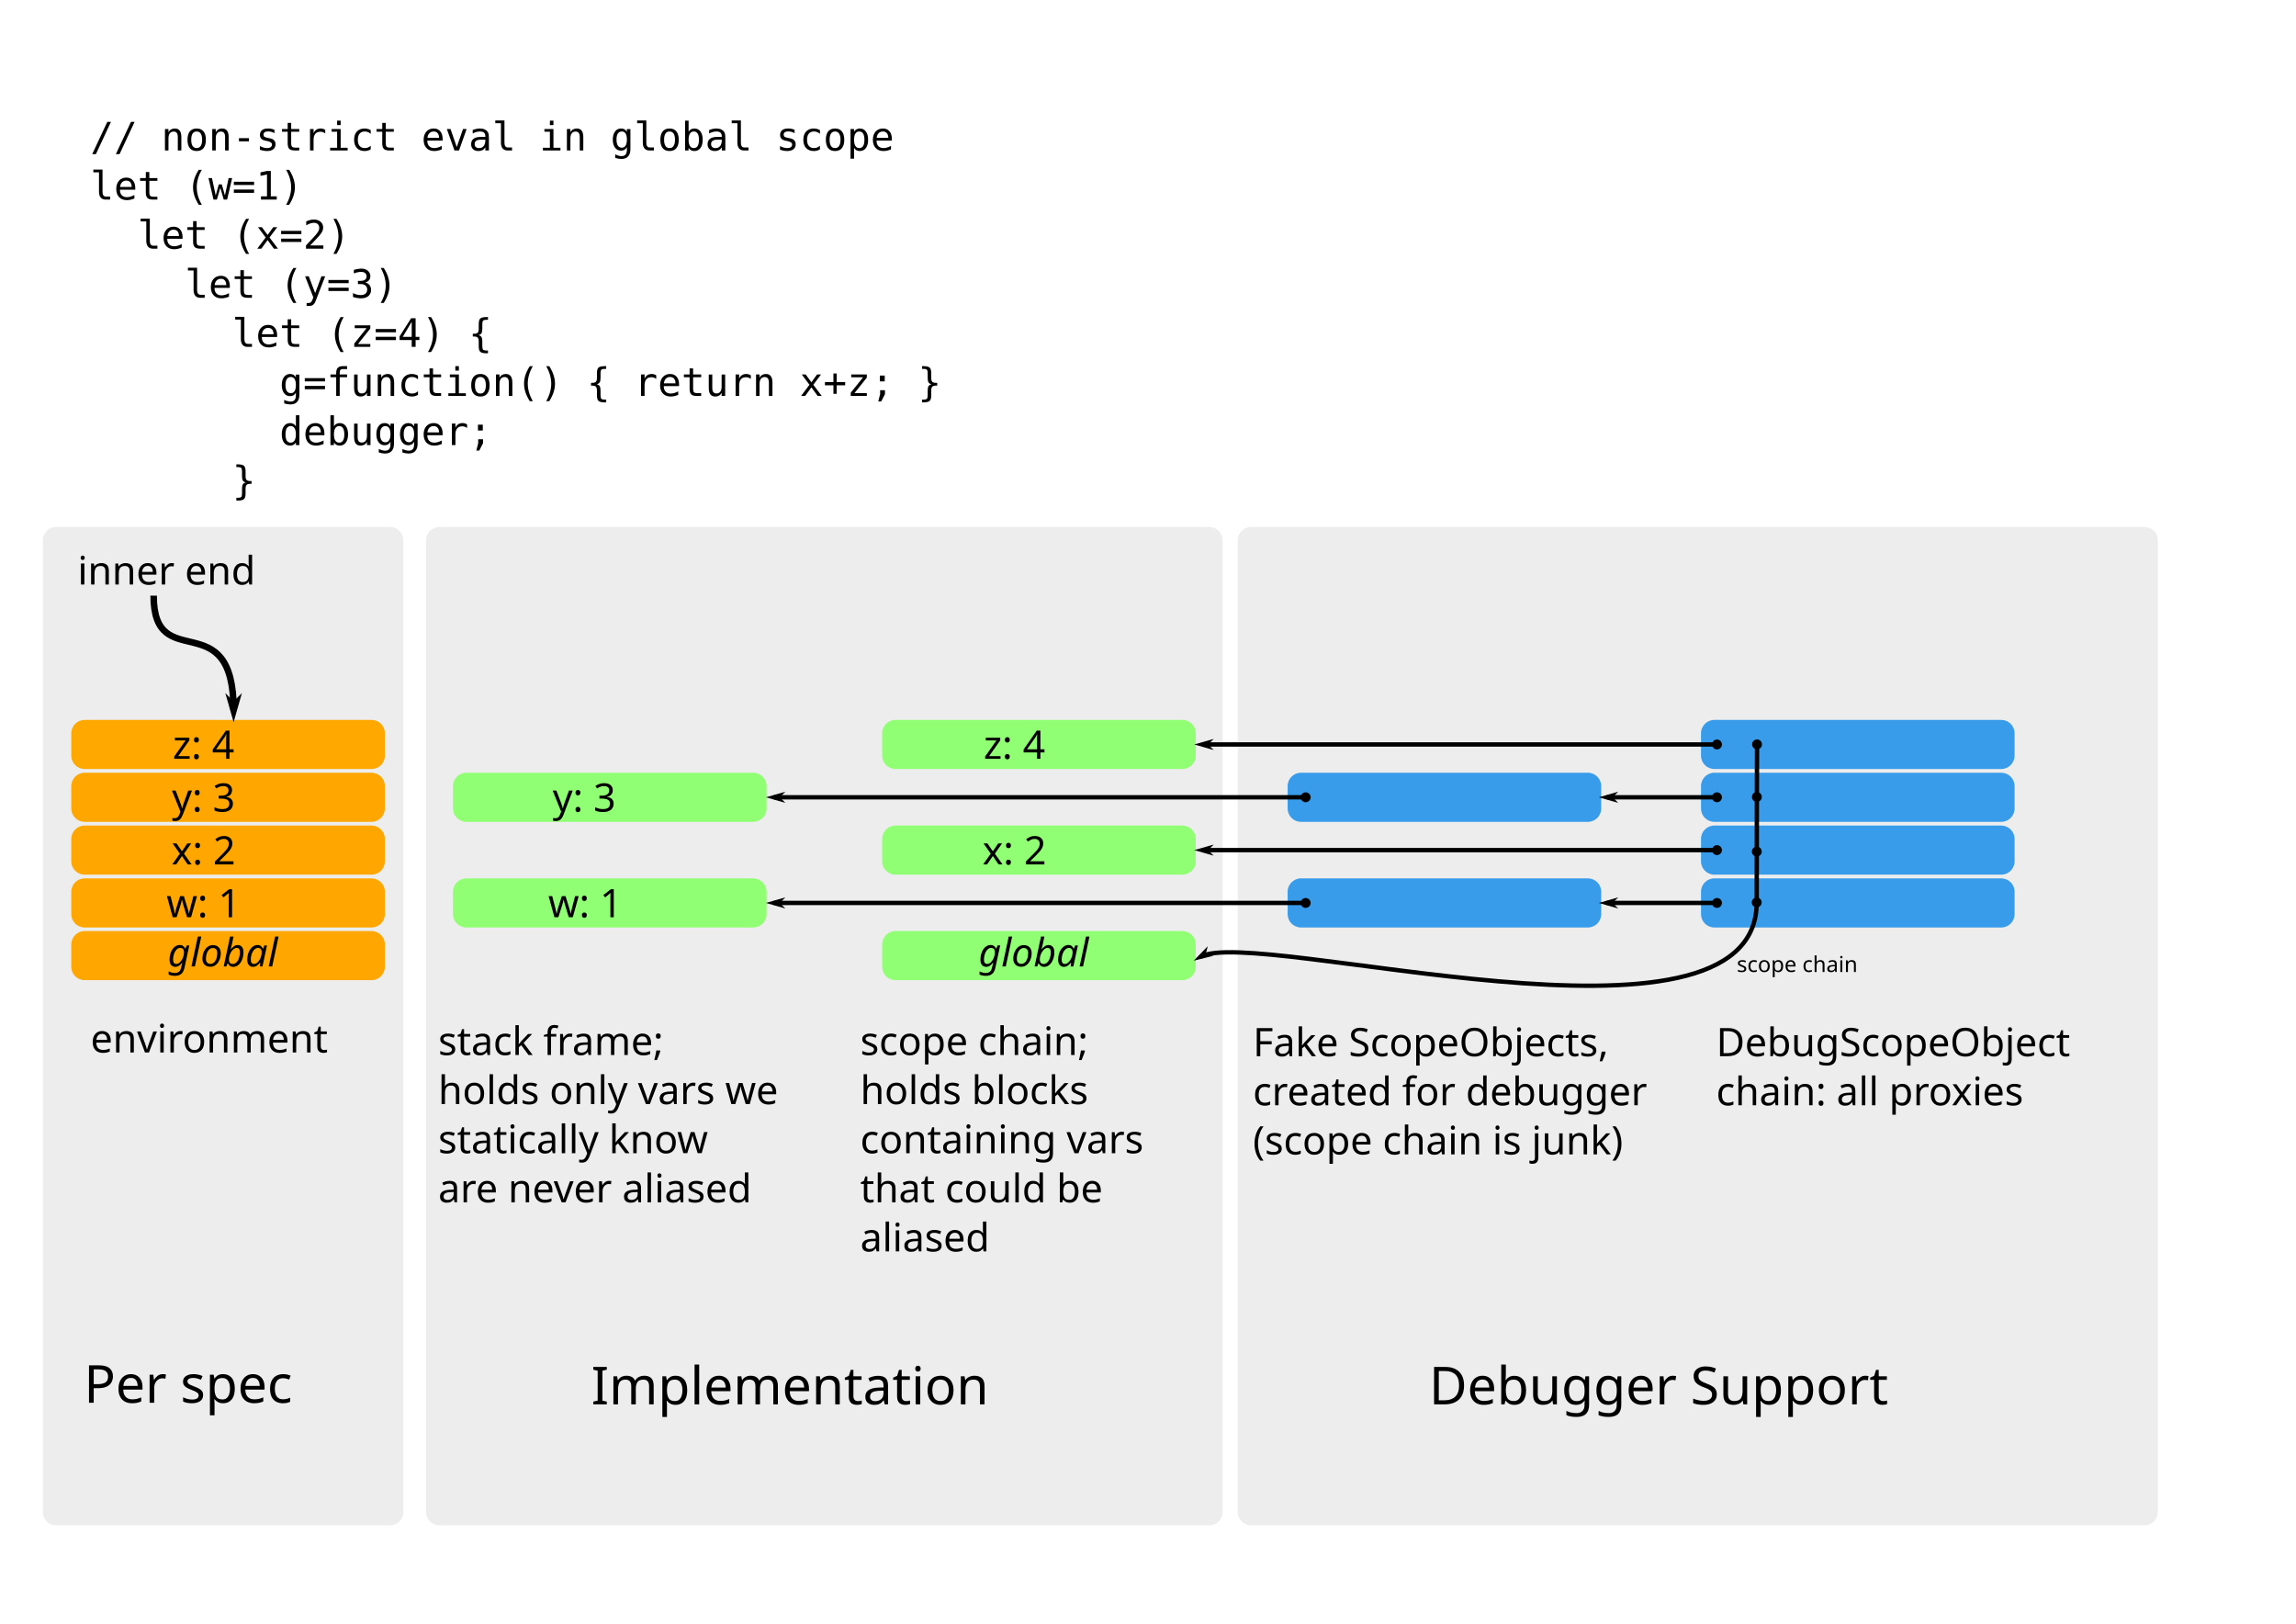
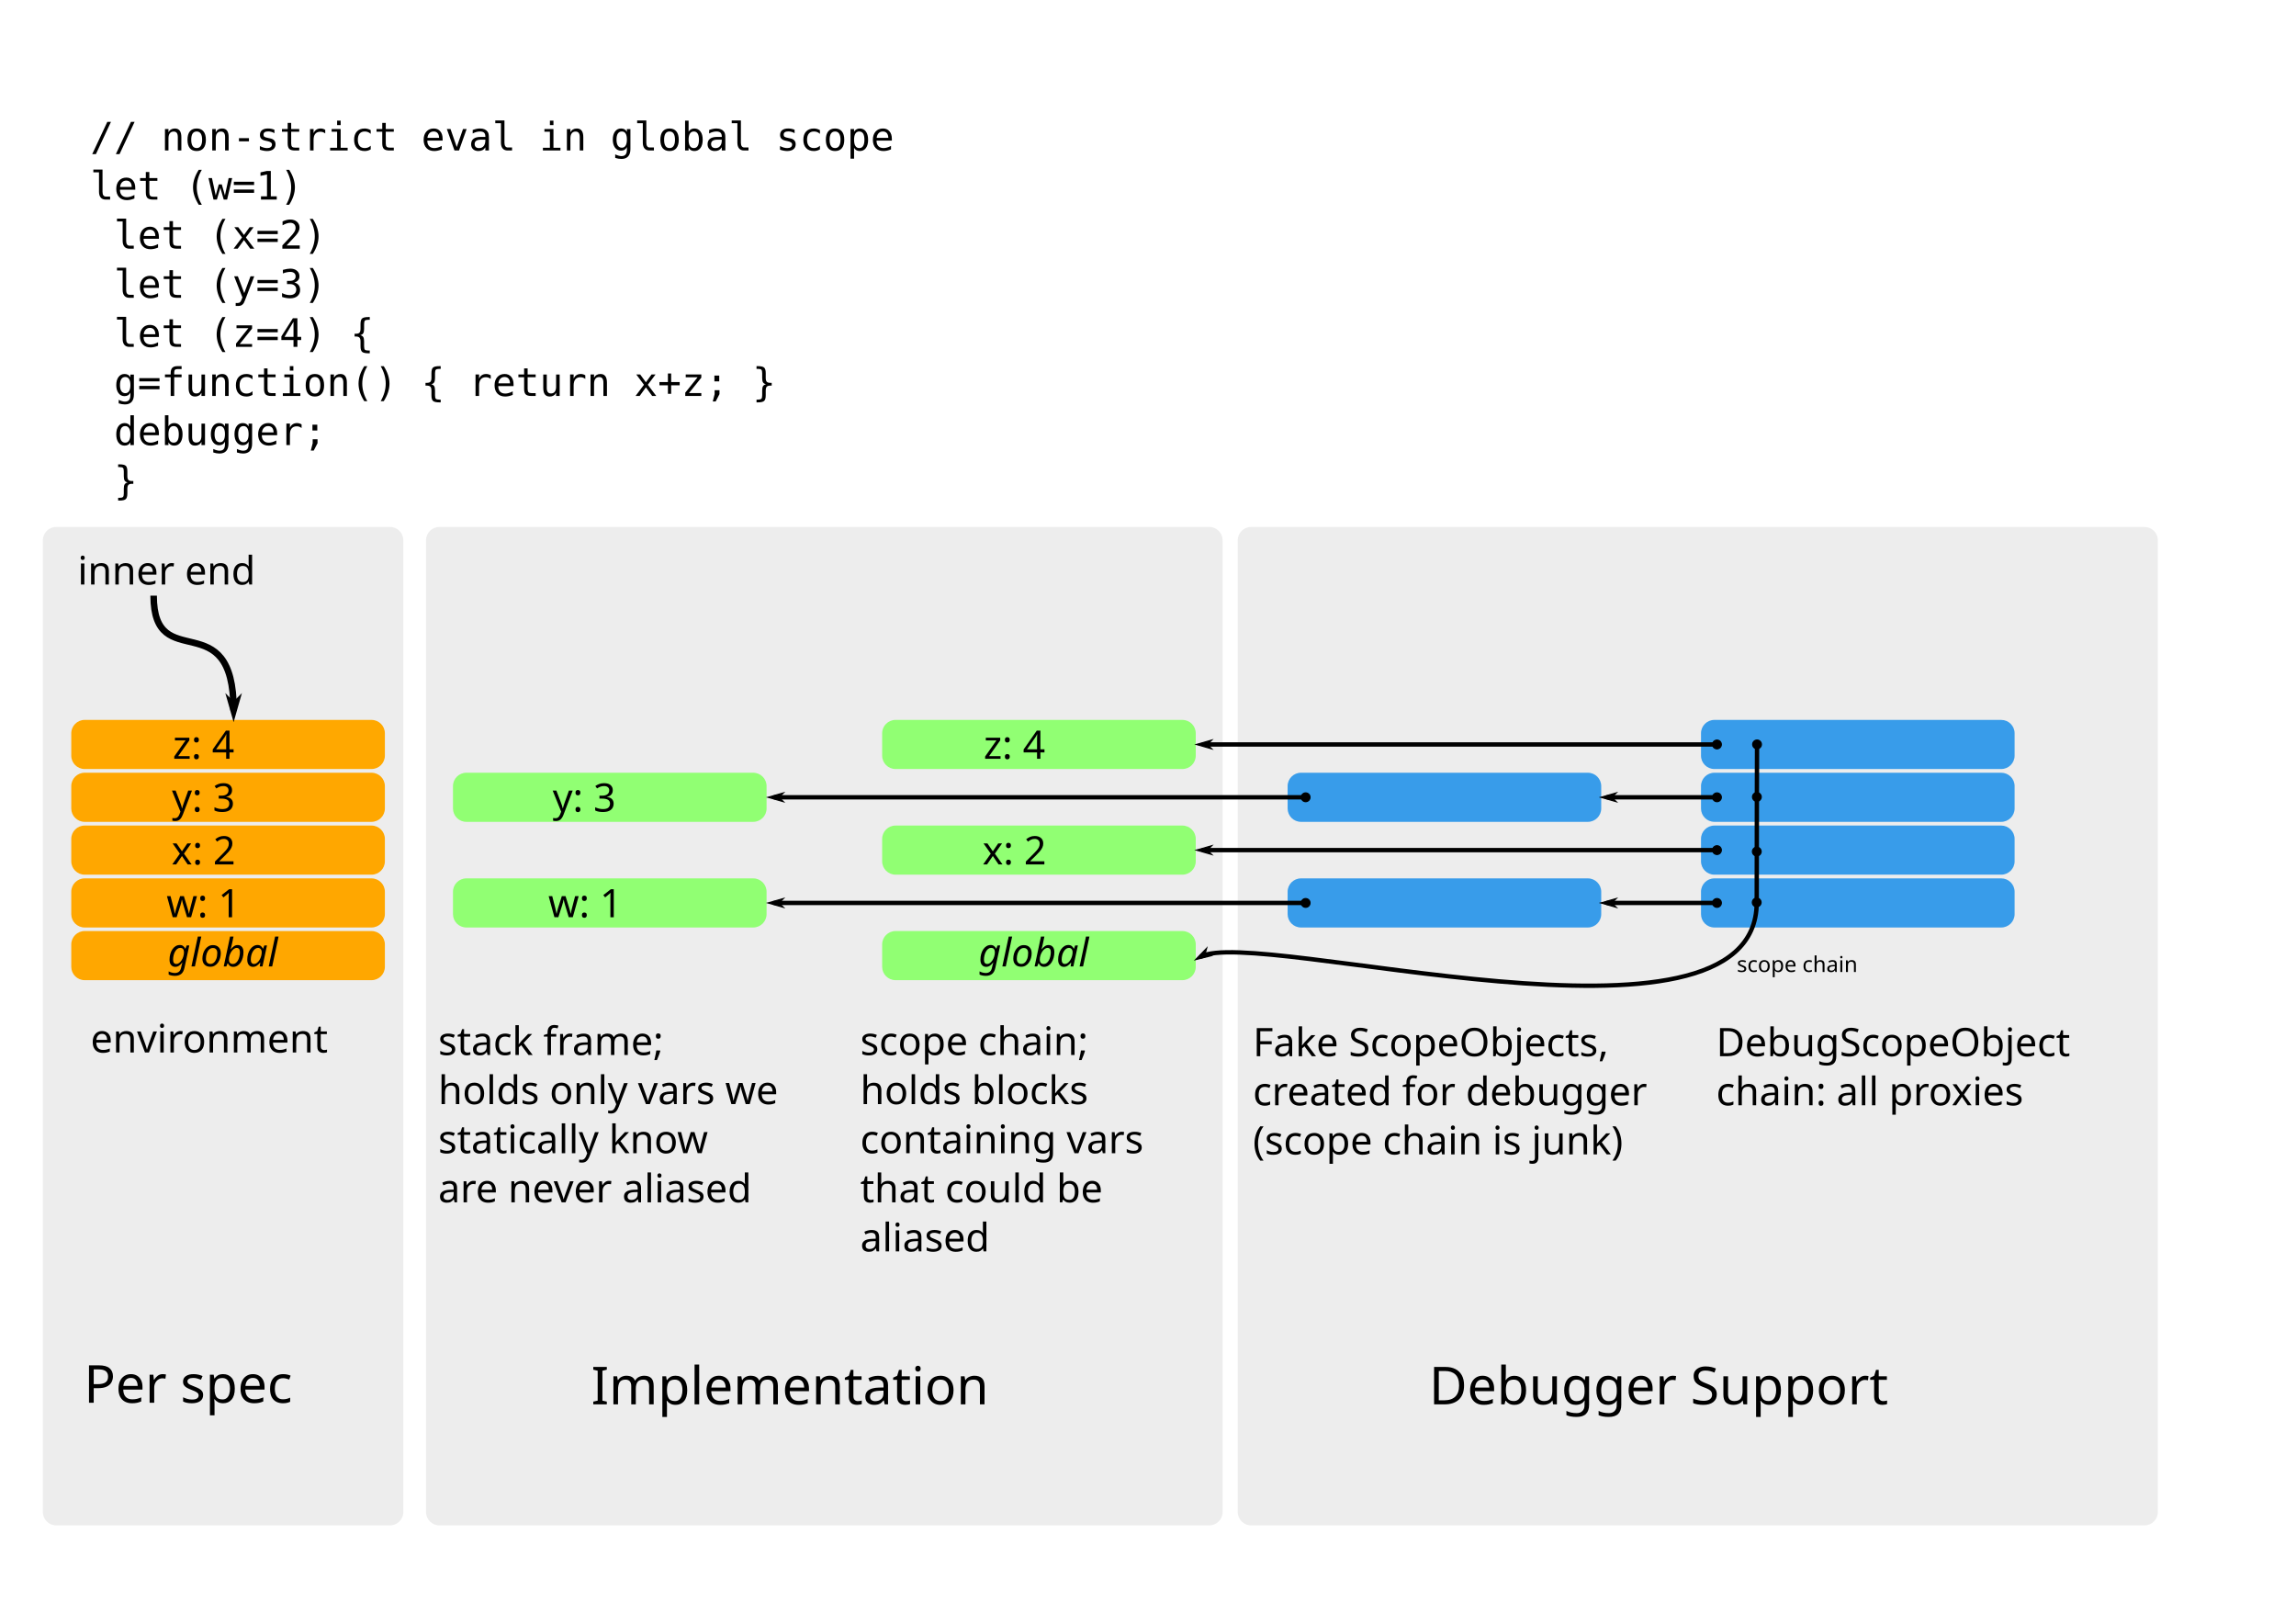
- <svg xmlns="http://www.w3.org/2000/svg" width="1052.362" height="744.094" id="svg2" version="1.1">
+ <svg xmlns="http://www.w3.org/2000/svg" id="svg2" width="1052.362" height="744.094" version="1.1">
  <defs id="defs4">
-     <marker orient="auto" refY="0.0" refX="0.0" id="DotS" style="overflow:visible">
-       <path id="path4365" d="M -2.5,-1.0 C -2.5,1.76 -4.74,4.0 -7.5,4.0 C -10.26,4.0 -12.5,1.76 -12.5,-1.0 C -12.5,-3.76 -10.26,-6.0 -7.5,-6.0 C -4.74,-6.0 -2.5,-3.76 -2.5,-1.0 z " style="fill-rule:evenodd;stroke:#000000;stroke-width:1.0pt;marker-start:none;marker-end:none" transform="scale(0.2) translate(7.4, 1)" />
+     <marker id="DotS" orient="auto" overflow="visible" refX="0" refY="0">
+       <path id="path4365" fill-rule="evenodd" stroke="#000" stroke-width="1pt" marker-end="none" marker-start="none" d="M -2.5,-1.0 C -2.5,1.76 -4.74,4.0 -7.5,4.0 C -10.26,4.0 -12.5,1.76 -12.5,-1.0 C -12.5,-3.76 -10.26,-6.0 -7.5,-6.0 C -4.74,-6.0 -2.5,-3.76 -2.5,-1.0 z" transform="scale(0.2) translate(7.4, 1)" />
    </marker>
-     <marker orient="auto" refY="0" refX="0" id="Arrow1Send" style="overflow:visible">
-       <path id="path4312" d="M 0,0 5,-5 -12.5,0 5,5 0,0 z" style="fill-rule:evenodd;stroke:#000000;stroke-width:1pt;marker-start:none" transform="matrix(-0.2,0,0,-0.2,-1.2,0)" />
+     <marker id="Arrow1Send" orient="auto" overflow="visible" refX="0" refY="0">
+       <path id="path4312" fill-rule="evenodd" stroke="#000" stroke-width="1pt" marker-start="none" d="M 0,0 5,-5 -12.5,0 5,5 0,0 z" transform="matrix(-0.2,0,0,-0.2,-1.2,0)" />
    </marker>
-     <marker orient="auto" refY="0" refX="0" id="DotS-7" style="overflow:visible">
-       <path id="path4365-9" d="m -2.5,-1 c 0,2.76 -2.24,5 -5,5 -2.76,0 -5,-2.24 -5,-5 0,-2.76 2.24,-5 5,-5 2.76,0 5,2.24 5,5 z" style="fill-rule:evenodd;stroke:#000000;stroke-width:1pt;marker-start:none;marker-end:none" transform="matrix(0.2,0,0,0.2,1.48,0.2)" />
+     <marker id="DotS-7" orient="auto" overflow="visible" refX="0" refY="0">
+       <path id="path4365-9" fill-rule="evenodd" stroke="#000" stroke-width="1pt" marker-end="none" marker-start="none" d="m -2.5,-1 c 0,2.76 -2.24,5 -5,5 -2.76,0 -5,-2.24 -5,-5 0,-2.76 2.24,-5 5,-5 2.76,0 5,2.24 5,5 z" transform="matrix(0.2,0,0,0.2,1.48,0.2)" />
    </marker>
-     <marker orient="auto" refY="0" refX="0" id="Arrow1Send-3" style="overflow:visible">
-       <path id="path4312-1" d="M 0,0 5,-5 -12.5,0 5,5 0,0 z" style="fill-rule:evenodd;stroke:#000000;stroke-width:1pt;marker-start:none" transform="matrix(-0.2,0,0,-0.2,-1.2,0)" />
+     <marker id="Arrow1Send-3" orient="auto" overflow="visible" refX="0" refY="0">
+       <path id="path4312-1" fill-rule="evenodd" stroke="#000" stroke-width="1pt" marker-start="none" d="M 0,0 5,-5 -12.5,0 5,5 0,0 z" transform="matrix(-0.2,0,0,-0.2,-1.2,0)" />
    </marker>
-     <marker orient="auto" refY="0" refX="0" id="DotS-4" style="overflow:visible">
-       <path id="path4365-7" d="m -2.5,-1 c 0,2.76 -2.24,5 -5,5 -2.76,0 -5,-2.24 -5,-5 0,-2.76 2.24,-5 5,-5 2.76,0 5,2.24 5,5 z" style="fill-rule:evenodd;stroke:#000000;stroke-width:1pt;marker-start:none;marker-end:none" transform="matrix(0.2,0,0,0.2,1.48,0.2)" />
+     <marker id="DotS-4" orient="auto" overflow="visible" refX="0" refY="0">
+       <path id="path4365-7" fill-rule="evenodd" stroke="#000" stroke-width="1pt" marker-end="none" marker-start="none" d="m -2.5,-1 c 0,2.76 -2.24,5 -5,5 -2.76,0 -5,-2.24 -5,-5 0,-2.76 2.24,-5 5,-5 2.76,0 5,2.24 5,5 z" transform="matrix(0.2,0,0,0.2,1.48,0.2)" />
    </marker>
-     <marker orient="auto" refY="0" refX="0" id="Arrow1Send-7" style="overflow:visible">
-       <path id="path4312-0" d="M 0,0 5,-5 -12.5,0 5,5 0,0 z" style="fill-rule:evenodd;stroke:#000000;stroke-width:1pt;marker-start:none" transform="matrix(-0.2,0,0,-0.2,-1.2,0)" />
+     <marker id="Arrow1Send-7" orient="auto" overflow="visible" refX="0" refY="0">
+       <path id="path4312-0" fill-rule="evenodd" stroke="#000" stroke-width="1pt" marker-start="none" d="M 0,0 5,-5 -12.5,0 5,5 0,0 z" transform="matrix(-0.2,0,0,-0.2,-1.2,0)" />
    </marker>
-     <marker orient="auto" refY="0" refX="0" id="DotS-1" style="overflow:visible">
-       <path id="path4365-92" d="m -2.5,-1 c 0,2.76 -2.24,5 -5,5 -2.76,0 -5,-2.24 -5,-5 0,-2.76 2.24,-5 5,-5 2.76,0 5,2.24 5,5 z" style="fill-rule:evenodd;stroke:#000000;stroke-width:1pt;marker-start:none;marker-end:none" transform="matrix(0.2,0,0,0.2,1.48,0.2)" />
+     <marker id="DotS-1" orient="auto" overflow="visible" refX="0" refY="0">
+       <path id="path4365-92" fill-rule="evenodd" stroke="#000" stroke-width="1pt" marker-end="none" marker-start="none" d="m -2.5,-1 c 0,2.76 -2.24,5 -5,5 -2.76,0 -5,-2.24 -5,-5 0,-2.76 2.24,-5 5,-5 2.76,0 5,2.24 5,5 z" transform="matrix(0.2,0,0,0.2,1.48,0.2)" />
    </marker>
-     <marker orient="auto" refY="0" refX="0" id="Arrow1Send-76" style="overflow:visible">
-       <path id="path4312-3" d="M 0,0 5,-5 -12.5,0 5,5 0,0 z" style="fill-rule:evenodd;stroke:#000000;stroke-width:1pt;marker-start:none" transform="matrix(-0.2,0,0,-0.2,-1.2,0)" />
+     <marker id="Arrow1Send-76" orient="auto" overflow="visible" refX="0" refY="0">
+       <path id="path4312-3" fill-rule="evenodd" stroke="#000" stroke-width="1pt" marker-start="none" d="M 0,0 5,-5 -12.5,0 5,5 0,0 z" transform="matrix(-0.2,0,0,-0.2,-1.2,0)" />
    </marker>
-     <marker orient="auto" refY="0" refX="0" id="DotS-77" style="overflow:visible">
-       <path id="path4365-72" d="m -2.5,-1 c 0,2.76 -2.24,5 -5,5 -2.76,0 -5,-2.24 -5,-5 0,-2.76 2.24,-5 5,-5 2.76,0 5,2.24 5,5 z" style="fill-rule:evenodd;stroke:#000000;stroke-width:1pt;marker-start:none;marker-end:none" transform="matrix(0.2,0,0,0.2,1.48,0.2)" />
+     <marker id="DotS-77" orient="auto" overflow="visible" refX="0" refY="0">
+       <path id="path4365-72" fill-rule="evenodd" stroke="#000" stroke-width="1pt" marker-end="none" marker-start="none" d="m -2.5,-1 c 0,2.76 -2.24,5 -5,5 -2.76,0 -5,-2.24 -5,-5 0,-2.76 2.24,-5 5,-5 2.76,0 5,2.24 5,5 z" transform="matrix(0.2,0,0,0.2,1.48,0.2)" />
    </marker>
-     <marker orient="auto" refY="0" refX="0" id="Arrow1Send-39" style="overflow:visible">
-       <path id="path4312-9" d="M 0,0 5,-5 -12.5,0 5,5 0,0 z" style="fill-rule:evenodd;stroke:#000000;stroke-width:1pt;marker-start:none" transform="matrix(-0.2,0,0,-0.2,-1.2,0)" />
+     <marker id="Arrow1Send-39" orient="auto" overflow="visible" refX="0" refY="0">
+       <path id="path4312-9" fill-rule="evenodd" stroke="#000" stroke-width="1pt" marker-start="none" d="M 0,0 5,-5 -12.5,0 5,5 0,0 z" transform="matrix(-0.2,0,0,-0.2,-1.2,0)" />
    </marker>
-     <marker orient="auto" refY="0" refX="0" id="marker6157" style="overflow:visible">
-       <path id="path6159" d="m -2.5,-1 c 0,2.76 -2.24,5 -5,5 -2.76,0 -5,-2.24 -5,-5 0,-2.76 2.24,-5 5,-5 2.76,0 5,2.24 5,5 z" style="fill-rule:evenodd;stroke:#000000;stroke-width:1pt;marker-start:none;marker-end:none" transform="matrix(0.2,0,0,0.2,1.48,0.2)" />
+     <marker id="marker6157" orient="auto" overflow="visible" refX="0" refY="0">
+       <path id="path6159" fill-rule="evenodd" stroke="#000" stroke-width="1pt" marker-end="none" marker-start="none" d="m -2.5,-1 c 0,2.76 -2.24,5 -5,5 -2.76,0 -5,-2.24 -5,-5 0,-2.76 2.24,-5 5,-5 2.76,0 5,2.24 5,5 z" transform="matrix(0.2,0,0,0.2,1.48,0.2)" />
    </marker>
-     <marker orient="auto" refY="0" refX="0" id="marker6161" style="overflow:visible">
-       <path id="path6163" d="M 0,0 5,-5 -12.5,0 5,5 0,0 z" style="fill-rule:evenodd;stroke:#000000;stroke-width:1pt;marker-start:none" transform="matrix(-0.2,0,0,-0.2,-1.2,0)" />
+     <marker id="marker6161" orient="auto" overflow="visible" refX="0" refY="0">
+       <path id="path6163" fill-rule="evenodd" stroke="#000" stroke-width="1pt" marker-start="none" d="M 0,0 5,-5 -12.5,0 5,5 0,0 z" transform="matrix(-0.2,0,0,-0.2,-1.2,0)" />
    </marker>
  </defs>
  <g id="layer1" transform="translate(0,-308.2677)">
-     <rect style="fill:#ededed;fill-opacity:1;stroke:none" id="rect6509-8" width="421.731" height="457.549" x="567.314" y="549.752" rx="6.125" ry="6.125" />
-     <text xml:space="preserve" style="font-size:24px;font-style:normal;font-weight:normal;text-align:center;line-height:125%;letter-spacing:0px;word-spacing:0px;text-anchor:middle;fill:#000000;fill-opacity:1;stroke:none;font-family:Sans" x="775.824" y="951.84" id="text6511-9">
+     <rect id="rect6509-8" width="421.731" height="457.549" x="567.314" y="549.752" fill="#ededed" fill-opacity="1" stroke="none" rx="6.125" ry="6.125" />
+     <text id="text6511-9" x="775.824" y="951.84" fill="#000" fill-opacity="1" stroke="none" font-family="Sans" font-size="24" font-style="normal" font-weight="normal" letter-spacing="0" text-anchor="middle" word-spacing="0" xml:space="preserve" style="text-align:center;line-height:125%">
      <tspan id="tspan6513-6" x="775.824" y="951.84">Debugger Support</tspan>
    </text>
-     <rect style="fill:#ededed;fill-opacity:1;stroke:none" id="rect6509-9" width="165.226" height="457.549" x="19.642" y="549.752" rx="6.125" ry="6.125" />
-     <rect style="fill:#ededed;fill-opacity:1;stroke:none" id="rect6509" width="365.115" height="457.549" x="195.267" y="549.752" rx="6.125" ry="6.125" />
-     <text xml:space="preserve" style="font-size:18px;font-style:normal;font-variant:normal;font-weight:normal;font-stretch:normal;line-height:125%;letter-spacing:0px;word-spacing:0px;fill:#000000;fill-opacity:1;stroke:none;font-family:Monospace;-inkscape-font-specification:Monospace" x="79.854" y="417.886" id="text2985">
-       <tspan id="tspan2987" x="79.854" y="417.886" />
+     <rect id="rect6509-9" width="165.226" height="457.549" x="19.642" y="549.752" fill="#ededed" fill-opacity="1" stroke="none" rx="6.125" ry="6.125" />
+     <rect id="rect6509" width="365.115" height="457.549" x="195.267" y="549.752" fill="#ededed" fill-opacity="1" stroke="none" rx="6.125" ry="6.125" />
+     <text id="text2997" x="41.379" y="377.233" fill="#000" fill-opacity="1" stroke="none" font-family="Monospace" font-size="10" font-stretch="normal" font-style="normal" font-variant="normal" font-weight="normal" letter-spacing="0" word-spacing="0" xml:space="preserve" style="line-height:125%;-inkscape-font-specification:Monospace">
+       <tspan style="-inkscape-font-specification:Monospace" id="tspan2999" x="41.379" y="377.233" font-family="Monospace" font-size="18" font-stretch="normal" font-style="normal" font-variant="normal" font-weight="normal">// non-strict eval in global scope</tspan>
+       <tspan id="tspan5625" x="41.379" y="399.733" font-family="Monospace" font-size="18" font-stretch="normal" font-style="normal" font-variant="normal" font-weight="normal" style="-inkscape-font-specification:Monospace">let (w=1)</tspan>
+       <tspan id="tspan3001" x="41.379" y="422.233" font-family="Monospace" font-size="18" font-stretch="normal" font-style="normal" font-variant="normal" font-weight="normal" style="-inkscape-font-specification:Monospace"> let (x=2)</tspan>
+       <tspan id="tspan3007" x="41.379" y="444.733" font-family="Monospace" font-size="18" font-stretch="normal" font-style="normal" font-variant="normal" font-weight="normal" style="-inkscape-font-specification:Monospace"> let (y=3)</tspan>
+       <tspan id="tspan3011" x="41.379" y="467.233" font-family="Monospace" font-size="18" font-stretch="normal" font-style="normal" font-variant="normal" font-weight="normal" style="-inkscape-font-specification:Monospace"> let (z=4) {</tspan>
+       <tspan id="tspan3015" x="41.379" y="489.733" font-family="Monospace" font-size="18" font-stretch="normal" font-style="normal" font-variant="normal" font-weight="normal" style="-inkscape-font-specification:Monospace"> g=function() { return x+z; }</tspan>
+       <tspan id="tspan4869" x="41.379" y="512.233" font-family="Monospace" font-size="18" font-stretch="normal" font-style="normal" font-variant="normal" font-weight="normal" style="-inkscape-font-specification:Monospace"> debugger;</tspan>
+       <tspan id="tspan4871" x="41.379" y="534.733" font-family="Monospace" font-size="18" font-stretch="normal" font-style="normal" font-variant="normal" font-weight="normal" style="-inkscape-font-specification:Monospace"> }</tspan>
    </text>
-     <text xml:space="preserve" style="font-size:18px;font-style:normal;font-variant:normal;font-weight:normal;font-stretch:normal;line-height:125%;letter-spacing:0px;word-spacing:0px;fill:#000000;fill-opacity:1;stroke:none;font-family:Monospace;-inkscape-font-specification:Monospace" x="81.306" y="412.078" id="text2989">
-       <tspan id="tspan2991" x="81.306" y="412.078" />
+     <text id="text3881" x="41.518" y="790.592" fill="#000" fill-opacity="1" stroke="none" font-family="Sans" font-size="18" font-style="normal" font-weight="normal" letter-spacing="0" word-spacing="0" xml:space="preserve" style="line-height:125%">
+       <tspan id="tspan3885" x="41.518" y="790.592">environment</tspan>
    </text>
-     <text xml:space="preserve" style="font-size:18px;font-style:normal;font-variant:normal;font-weight:normal;font-stretch:normal;line-height:125%;letter-spacing:0px;word-spacing:0px;fill:#000000;fill-opacity:1;stroke:none;font-family:Monospace;-inkscape-font-specification:Monospace" x="75.498" y="461.442" id="text2993">
-       <tspan id="tspan2995" x="75.498" y="461.442" />
-     </text>
-     <text xml:space="preserve" style="font-size:10px;font-style:normal;font-variant:normal;font-weight:normal;font-stretch:normal;line-height:125%;letter-spacing:0px;word-spacing:0px;fill:#000000;fill-opacity:1;stroke:none;font-family:Monospace;-inkscape-font-specification:Monospace" x="41.379" y="377.233" id="text2997">
-       <tspan id="tspan2999" x="41.379" y="377.233" style="font-size:18px;font-style:normal;font-variant:normal;font-weight:normal;font-stretch:normal;font-family:Monospace;-inkscape-font-specification:Monospace">// non-strict eval in global scope</tspan>
-       <tspan x="41.379" y="399.733" style="font-size:18px;font-style:normal;font-variant:normal;font-weight:normal;font-stretch:normal;font-family:Monospace;-inkscape-font-specification:Monospace" id="tspan5625">let (w=1)</tspan>
-       <tspan x="41.379" y="422.233" style="font-size:18px;font-style:normal;font-variant:normal;font-weight:normal;font-stretch:normal;font-family:Monospace;-inkscape-font-specification:Monospace" id="tspan3001">  let (x=2)</tspan>
-       <tspan x="41.379" y="444.733" style="font-size:18px;font-style:normal;font-variant:normal;font-weight:normal;font-stretch:normal;font-family:Monospace;-inkscape-font-specification:Monospace" id="tspan3007">    let (y=3)</tspan>
-       <tspan x="41.379" y="467.233" style="font-size:18px;font-style:normal;font-variant:normal;font-weight:normal;font-stretch:normal;font-family:Monospace;-inkscape-font-specification:Monospace" id="tspan3011">      let (z=4) {</tspan>
-       <tspan x="41.379" y="489.733" style="font-size:18px;font-style:normal;font-variant:normal;font-weight:normal;font-stretch:normal;font-family:Monospace;-inkscape-font-specification:Monospace" id="tspan3015">        g=function() { return x+z; }</tspan>
-       <tspan x="41.379" y="512.233" style="font-size:18px;font-style:normal;font-variant:normal;font-weight:normal;font-stretch:normal;font-family:Monospace;-inkscape-font-specification:Monospace" id="tspan4869">        debugger;</tspan>
-       <tspan x="41.379" y="534.733" style="font-size:18px;font-style:normal;font-variant:normal;font-weight:normal;font-stretch:normal;font-family:Monospace;-inkscape-font-specification:Monospace" id="tspan4871">      }</tspan>
-     </text>
-     <text xml:space="preserve" style="font-size:18px;font-style:normal;font-weight:normal;line-height:125%;letter-spacing:0px;word-spacing:0px;fill:#000000;fill-opacity:1;stroke:none;font-family:Sans" x="83.484" y="650.914" id="text3787">
-       <tspan id="tspan3789" x="83.484" y="650.914" />
-     </text>
-     <text xml:space="preserve" style="font-size:18px;font-style:normal;font-weight:normal;line-height:125%;letter-spacing:0px;word-spacing:0px;fill:#000000;fill-opacity:1;stroke:none;font-family:Sans" x="131.396" y="724.961" id="text3791">
-       <tspan id="tspan3793" x="131.396" y="724.961" />
-     </text>
-     <text xml:space="preserve" style="font-size:18px;font-style:normal;font-weight:normal;line-height:125%;letter-spacing:0px;word-spacing:0px;fill:#000000;fill-opacity:1;stroke:none;font-family:Sans" x="41.518" y="790.592" id="text3881">
-       <tspan x="41.518" y="790.592" id="tspan3885">environment</tspan>
-     </text>
-     <rect style="fill:#91ff73;fill-opacity:1;stroke:none" id="rect3017-2" width="143.737" height="22.504" x="404.333" y="638.182" rx="6.125" ry="6.125" />
-     <text xml:space="preserve" style="font-size:18px;font-style:normal;font-weight:normal;text-align:center;line-height:125%;letter-spacing:0px;word-spacing:0px;text-anchor:middle;fill:#000000;fill-opacity:1;stroke:none;font-family:Sans" x="476.658" y="655.996" id="text3795-7">
+     <rect id="rect3017-2" width="143.737" height="22.504" x="404.333" y="638.182" fill="#91ff73" fill-opacity="1" stroke="none" rx="6.125" ry="6.125" />
+     <text id="text3795-7" x="476.658" y="655.996" fill="#000" fill-opacity="1" stroke="none" font-family="Sans" font-size="18" font-style="normal" font-weight="normal" letter-spacing="0" text-anchor="middle" word-spacing="0" xml:space="preserve" style="text-align:center;line-height:125%">
      <tspan id="tspan3797-7" x="476.658" y="655.996">z: 4</tspan>
    </text>
-     <rect style="fill:#91ff73;fill-opacity:1;stroke:none" id="rect3017-7-9" width="143.737" height="22.504" x="404.333" y="686.597" rx="6.125" ry="6.125" />
-     <text xml:space="preserve" style="font-size:18px;font-style:normal;font-weight:normal;text-align:center;line-height:125%;letter-spacing:0px;word-spacing:0px;text-anchor:middle;fill:#000000;fill-opacity:1;stroke:none;font-family:Sans" x="476.658" y="704.41" id="text3795-6-9">
+     <rect id="rect3017-7-9" width="143.737" height="22.504" x="404.333" y="686.597" fill="#91ff73" fill-opacity="1" stroke="none" rx="6.125" ry="6.125" />
+     <text id="text3795-6-9" x="476.658" y="704.41" fill="#000" fill-opacity="1" stroke="none" font-family="Sans" font-size="18" font-style="normal" font-weight="normal" letter-spacing="0" text-anchor="middle" word-spacing="0" xml:space="preserve" style="text-align:center;line-height:125%">
      <tspan id="tspan3797-6-0" x="476.658" y="704.41">x: 2</tspan>
    </text>
-     <rect style="fill:#ffa800;fill-opacity:1;stroke:none" id="rect3017" width="143.737" height="22.504" x="32.668" y="638.182" rx="6.125" ry="6.125" />
-     <text xml:space="preserve" style="font-size:18px;font-style:normal;font-weight:normal;text-align:center;line-height:125%;letter-spacing:0px;word-spacing:0px;text-anchor:middle;fill:#000000;fill-opacity:1;stroke:none;font-family:Sans" x="104.993" y="655.996" id="text3795">
+     <rect id="rect3017" width="143.737" height="22.504" x="32.668" y="638.182" fill="#ffa800" fill-opacity="1" stroke="none" rx="6.125" ry="6.125" />
+     <text id="text3795" x="104.993" y="655.996" fill="#000" fill-opacity="1" stroke="none" font-family="Sans" font-size="18" font-style="normal" font-weight="normal" letter-spacing="0" text-anchor="middle" word-spacing="0" xml:space="preserve" style="text-align:center;line-height:125%">
      <tspan id="tspan3797" x="104.993" y="655.996">z: 4</tspan>
    </text>
-     <rect style="fill:#ffa700;fill-opacity:1;stroke:none" id="rect3017-6" width="143.737" height="22.504" x="32.668" y="662.39" rx="6.125" ry="6.125" />
-     <text xml:space="preserve" style="font-size:18px;font-style:normal;font-weight:normal;text-align:center;line-height:125%;letter-spacing:0px;word-spacing:0px;text-anchor:middle;fill:#000000;fill-opacity:1;stroke:none;font-family:Sans" x="104.993" y="680.203" id="text3795-0">
+     <rect id="rect3017-6" width="143.737" height="22.504" x="32.668" y="662.39" fill="#ffa700" fill-opacity="1" stroke="none" rx="6.125" ry="6.125" />
+     <text id="text3795-0" x="104.993" y="680.203" fill="#000" fill-opacity="1" stroke="none" font-family="Sans" font-size="18" font-style="normal" font-weight="normal" letter-spacing="0" text-anchor="middle" word-spacing="0" xml:space="preserve" style="text-align:center;line-height:125%">
      <tspan id="tspan3797-0" x="104.993" y="680.203">y: 3</tspan>
    </text>
-     <rect style="fill:#ffa700;fill-opacity:1;stroke:none" id="rect3017-7" width="143.737" height="22.504" x="32.668" y="686.597" rx="6.125" ry="6.125" />
-     <text xml:space="preserve" style="font-size:18px;font-style:normal;font-weight:normal;text-align:center;line-height:125%;letter-spacing:0px;word-spacing:0px;text-anchor:middle;fill:#000000;fill-opacity:1;stroke:none;font-family:Sans" x="104.993" y="704.41" id="text3795-6">
+     <rect id="rect3017-7" width="143.737" height="22.504" x="32.668" y="686.597" fill="#ffa700" fill-opacity="1" stroke="none" rx="6.125" ry="6.125" />
+     <text id="text3795-6" x="104.993" y="704.41" fill="#000" fill-opacity="1" stroke="none" font-family="Sans" font-size="18" font-style="normal" font-weight="normal" letter-spacing="0" text-anchor="middle" word-spacing="0" xml:space="preserve" style="text-align:center;line-height:125%">
      <tspan id="tspan3797-6" x="104.993" y="704.41">x: 2</tspan>
    </text>
-     <rect style="fill:#ffa700;fill-opacity:1;stroke:none" id="rect3017-1" width="143.737" height="22.504" x="32.668" y="710.805" rx="6.125" ry="6.125" />
-     <text xml:space="preserve" style="font-size:18px;font-style:normal;font-weight:normal;text-align:center;line-height:125%;letter-spacing:0px;word-spacing:0px;text-anchor:middle;fill:#000000;fill-opacity:1;stroke:none;font-family:Sans" x="104.993" y="728.618" id="text3795-5">
+     <rect id="rect3017-1" width="143.737" height="22.504" x="32.668" y="710.805" fill="#ffa700" fill-opacity="1" stroke="none" rx="6.125" ry="6.125" />
+     <text id="text3795-5" x="104.993" y="728.618" fill="#000" fill-opacity="1" stroke="none" font-family="Sans" font-size="18" font-style="normal" font-weight="normal" letter-spacing="0" text-anchor="middle" word-spacing="0" xml:space="preserve" style="text-align:center;line-height:125%">
      <tspan id="tspan3797-03" x="104.993" y="728.618">w: 1</tspan>
    </text>
-     <rect style="fill:#ffa700;fill-opacity:1;stroke:none" id="rect3017-1-5" width="143.737" height="22.504" x="32.668" y="734.942" rx="6.125" ry="6.125" />
-     <text xml:space="preserve" style="font-size:18px;font-style:italic;font-weight:normal;line-height:125%;letter-spacing:0px;word-spacing:0px;fill:#000000;fill-opacity:1;stroke:none;font-family:Sans;-inkscape-font-specification:Sans Italic" x="76.846" y="751.16" id="text4169">
+     <rect id="rect3017-1-5" width="143.737" height="22.504" x="32.668" y="734.942" fill="#ffa700" fill-opacity="1" stroke="none" rx="6.125" ry="6.125" />
+     <text id="text4169" x="76.846" y="751.16" fill="#000" fill-opacity="1" stroke="none" font-family="Sans" font-size="18" font-style="italic" font-weight="normal" letter-spacing="0" word-spacing="0" xml:space="preserve" style="line-height:125%;-inkscape-font-specification:Sans Italic">
      <tspan id="tspan4171" x="76.846" y="751.16">global</tspan>
    </text>
-     <rect style="fill:#91ff73;fill-opacity:1;stroke:none" id="rect3017-1-5-6" width="143.737" height="22.504" x="404.333" y="734.942" rx="6.125" ry="6.125" />
-     <text xml:space="preserve" style="font-size:18px;font-style:italic;font-weight:normal;line-height:125%;letter-spacing:0px;word-spacing:0px;fill:#000000;fill-opacity:1;stroke:none;font-family:Sans;-inkscape-font-specification:Sans Italic" x="448.511" y="751.16" id="text4169-1">
+     <rect id="rect3017-1-5-6" width="143.737" height="22.504" x="404.333" y="734.942" fill="#91ff73" fill-opacity="1" stroke="none" rx="6.125" ry="6.125" />
+     <text id="text4169-1" x="448.511" y="751.16" fill="#000" fill-opacity="1" stroke="none" font-family="Sans" font-size="18" font-style="italic" font-weight="normal" letter-spacing="0" word-spacing="0" xml:space="preserve" style="line-height:125%;-inkscape-font-specification:Sans Italic">
      <tspan id="tspan4171-8" x="448.511" y="751.16">global</tspan>
    </text>
-     <text xml:space="preserve" style="font-size:18px;font-style:normal;font-weight:normal;line-height:125%;letter-spacing:0px;word-spacing:0px;fill:#000000;fill-opacity:1;stroke:none;font-family:Sans" x="394.297" y="791.748" id="text3881-8">
-       <tspan x="394.297" y="791.748" id="tspan6231">scope chain;</tspan>
-       <tspan x="394.297" y="814.248" id="tspan6237">holds blocks</tspan>
-       <tspan x="394.297" y="836.748" id="tspan6243">containing vars</tspan>
-       <tspan x="394.297" y="859.248" id="tspan3123">that could be</tspan>
-       <tspan x="394.297" y="881.748" id="tspan6287">aliased</tspan>
-       <tspan x="394.297" y="904.248" id="tspan6235" />
+     <text id="text3881-8" x="394.297" y="791.748" fill="#000" fill-opacity="1" stroke="none" font-family="Sans" font-size="18" font-style="normal" font-weight="normal" letter-spacing="0" word-spacing="0" xml:space="preserve" style="line-height:125%">
+       <tspan id="tspan6231" x="394.297" y="791.748">scope chain;</tspan>
+       <tspan id="tspan6237" x="394.297" y="814.248">holds blocks</tspan>
+       <tspan id="tspan6243" x="394.297" y="836.748">containing vars</tspan>
+       <tspan id="tspan3123" x="394.297" y="859.248">that could be</tspan>
+       <tspan id="tspan6287" x="394.297" y="881.748">aliased</tspan>
    </text>
-     <path style="fill:none;stroke:#000000;stroke-width:3;stroke-linecap:butt;stroke-linejoin:miter;stroke-miterlimit:4;stroke-opacity:1;stroke-dasharray:none;marker-end:url(#Arrow1Send)" d="m 70.417,581.223 c 0,37.087 36.66,2.904 36.66,52.631" id="path4292" />
-     <text xml:space="preserve" style="font-size:18px;font-style:normal;font-weight:normal;line-height:125%;letter-spacing:0px;word-spacing:0px;fill:#000000;fill-opacity:1;stroke:none;font-family:Sans" x="35.571" y="576.142" id="text4738">
+     <path id="path4292" fill="none" stroke="#000" stroke-dasharray="none" stroke-linecap="butt" stroke-linejoin="miter" stroke-miterlimit="4" stroke-opacity="1" stroke-width="3" marker-end="url(#Arrow1Send)" d="m 70.417,581.223 c 0,37.087 36.66,2.904 36.66,52.631" />
+     <text id="text4738" x="35.571" y="576.142" fill="#000" fill-opacity="1" stroke="none" font-family="Sans" font-size="18" font-style="normal" font-weight="normal" letter-spacing="0" word-spacing="0" xml:space="preserve" style="line-height:125%">
      <tspan id="tspan4740" x="35.571" y="576.142">inner end</tspan>
    </text>
-     <rect style="fill:#389cea;fill-opacity:1;stroke:none" id="rect3017-4" width="143.737" height="22.504" x="779.647" y="638.182" rx="6.125" ry="6.125" />
-     <rect style="fill:#389cea;fill-opacity:1;stroke:none" id="rect3017-6-2" width="143.737" height="22.504" x="779.647" y="662.39" rx="6.125" ry="6.125" />
-     <rect style="fill:#389cea;fill-opacity:1;stroke:none" id="rect3017-7-8" width="143.737" height="22.504" x="779.647" y="686.597" rx="6.125" ry="6.125" />
-     <rect style="fill:#389cea;fill-opacity:1;stroke:none" id="rect3017-1-3" width="143.737" height="22.504" x="779.647" y="710.805" rx="6.125" ry="6.125" />
-     <text xml:space="preserve" style="font-size:18px;font-style:normal;font-weight:normal;line-height:125%;letter-spacing:0px;word-spacing:0px;fill:#000000;fill-opacity:1;stroke:none;font-family:Sans" x="786.614" y="792.29" id="text3881-8-9">
-       <tspan x="786.614" y="792.29" id="tspan4290-9">DebugScopeObject</tspan>
-       <tspan x="786.614" y="814.79" id="tspan6301">chain: all proxies</tspan>
+     <rect id="rect3017-4" width="143.737" height="22.504" x="779.647" y="638.182" fill="#389cea" fill-opacity="1" stroke="none" rx="6.125" ry="6.125" />
+     <rect id="rect3017-6-2" width="143.737" height="22.504" x="779.647" y="662.39" fill="#389cea" fill-opacity="1" stroke="none" rx="6.125" ry="6.125" />
+     <rect id="rect3017-7-8" width="143.737" height="22.504" x="779.647" y="686.597" fill="#389cea" fill-opacity="1" stroke="none" rx="6.125" ry="6.125" />
+     <rect id="rect3017-1-3" width="143.737" height="22.504" x="779.647" y="710.805" fill="#389cea" fill-opacity="1" stroke="none" rx="6.125" ry="6.125" />
+     <text id="text3881-8-9" x="786.614" y="792.29" fill="#000" fill-opacity="1" stroke="none" font-family="Sans" font-size="18" font-style="normal" font-weight="normal" letter-spacing="0" word-spacing="0" xml:space="preserve" style="line-height:125%">
+       <tspan id="tspan4290-9" x="786.614" y="792.29">DebugScopeObject</tspan>
+       <tspan id="tspan6301" x="786.614" y="814.79">chain: all proxies</tspan>
    </text>
-     <text xml:space="preserve" style="font-size:18px;font-style:normal;font-weight:normal;text-align:center;line-height:125%;letter-spacing:0px;word-spacing:0px;text-anchor:middle;fill:#000000;fill-opacity:1;stroke:none;font-family:Sans" x="279.946" y="680.203" id="text3795-0-1">
+     <text id="text3795-0-1" x="279.946" y="680.203" fill="#000" fill-opacity="1" stroke="none" font-family="Sans" font-size="18" font-style="normal" font-weight="normal" letter-spacing="0" text-anchor="middle" word-spacing="0" xml:space="preserve" style="text-align:center;line-height:125%">
      <tspan id="tspan3797-0-7" x="279.946" y="680.203">y: 3</tspan>
    </text>
-     <rect style="fill:#91ff73;fill-opacity:1;stroke:none" id="rect3017-6-27" width="143.737" height="22.504" x="207.62" y="662.39" rx="6.125" ry="6.125" />
-     <rect style="fill:#91ff73;fill-opacity:1;stroke:none" id="rect3017-1-9" width="143.737" height="22.504" x="207.62" y="710.805" rx="6.125" ry="6.125" />
-     <text xml:space="preserve" style="font-size:18px;font-style:normal;font-weight:normal;text-align:center;line-height:125%;letter-spacing:0px;word-spacing:0px;text-anchor:middle;fill:#000000;fill-opacity:1;stroke:none;font-family:Sans" x="279.946" y="728.618" id="text3795-5-5">
+     <rect id="rect3017-6-27" width="143.737" height="22.504" x="207.62" y="662.39" fill="#91ff73" fill-opacity="1" stroke="none" rx="6.125" ry="6.125" />
+     <rect id="rect3017-1-9" width="143.737" height="22.504" x="207.62" y="710.805" fill="#91ff73" fill-opacity="1" stroke="none" rx="6.125" ry="6.125" />
+     <text id="text3795-5-5" x="279.946" y="728.618" fill="#000" fill-opacity="1" stroke="none" font-family="Sans" font-size="18" font-style="normal" font-weight="normal" letter-spacing="0" text-anchor="middle" word-spacing="0" xml:space="preserve" style="text-align:center;line-height:125%">
      <tspan id="tspan3797-03-2" x="279.946" y="728.618">w: 1</tspan>
    </text>
-     <text xml:space="preserve" style="font-size:18px;font-style:normal;font-weight:normal;line-height:125%;letter-spacing:0px;word-spacing:0px;fill:#000000;fill-opacity:1;stroke:none;font-family:Sans" x="200.852" y="791.748" id="text3881-6">
-       <tspan x="200.852" y="791.748" id="tspan6249">stack frame;</tspan>
-       <tspan x="200.852" y="814.248" id="tspan6277">holds only vars we</tspan>
-       <tspan x="200.852" y="836.748" id="tspan6281">statically know</tspan>
-       <tspan x="200.852" y="859.248" id="tspan6255">are never aliased</tspan>
+     <text id="text3881-6" x="200.852" y="791.748" fill="#000" fill-opacity="1" stroke="none" font-family="Sans" font-size="18" font-style="normal" font-weight="normal" letter-spacing="0" word-spacing="0" xml:space="preserve" style="line-height:125%">
+       <tspan id="tspan6249" x="200.852" y="791.748">stack frame;</tspan>
+       <tspan id="tspan6277" x="200.852" y="814.248">holds only vars we</tspan>
+       <tspan id="tspan6281" x="200.852" y="836.748">statically know</tspan>
+       <tspan id="tspan6255" x="200.852" y="859.248">are never aliased</tspan>
    </text>
-     <text xml:space="preserve" style="font-size:10px;font-style:normal;font-weight:normal;line-height:125%;letter-spacing:0px;word-spacing:0px;fill:#000000;fill-opacity:1;stroke:none;font-family:Sans" x="796.054" y="753.702" id="text5627">
+     <text id="text5627" x="796.054" y="753.702" fill="#000" fill-opacity="1" stroke="none" font-family="Sans" font-size="10" font-style="normal" font-weight="normal" letter-spacing="0" word-spacing="0" xml:space="preserve" style="line-height:125%">
      <tspan id="tspan5629" x="796.054" y="753.702">scope chain</tspan>
    </text>
-     <path style="fill:none;stroke:#000000;stroke-width:2;stroke-linecap:butt;stroke-linejoin:miter;stroke-miterlimit:4;stroke-opacity:1;stroke-dasharray:none;marker-start:url(#DotS);marker-end:url(#Arrow1Send)" d="m 786.93,649.435 -235.957,0" id="path5631" />
-     <path style="fill:none;stroke:#000000;stroke-width:2;stroke-linecap:butt;stroke-linejoin:miter;stroke-miterlimit:4;stroke-opacity:1;stroke-dasharray:none;marker-start:url(#DotS);marker-end:url(#Arrow1Send)" d="m 786.93,697.849 -235.957,0" id="path5631-5" />
-     <rect style="fill:#389cea;fill-opacity:1;stroke:none" id="rect3017-6-27-5" width="143.737" height="22.504" x="590.175" y="662.39" rx="6.125" ry="6.125" />
-     <rect style="fill:#389cea;fill-opacity:1;stroke:none" id="rect3017-1-9-9" width="143.737" height="22.504" x="590.175" y="710.805" rx="6.125" ry="6.125" />
-     <path style="fill:none;stroke:#000000;stroke-width:2;stroke-linecap:butt;stroke-linejoin:miter;stroke-miterlimit:4;stroke-opacity:1;stroke-dasharray:none;marker-start:url(#DotS);marker-end:url(#Arrow1Send)" d="m 598.405,673.642 -243.759,0" id="path5631-4" />
-     <path style="fill:none;stroke:#000000;stroke-width:2;stroke-linecap:butt;stroke-linejoin:miter;stroke-miterlimit:4;stroke-opacity:1;stroke-dasharray:none;marker-start:url(#DotS);marker-end:url(#Arrow1Send)" d="m 598.405,722.057 -243.759,0" id="path5631-53" />
-     <text xml:space="preserve" style="font-size:18px;font-style:normal;font-weight:normal;line-height:125%;letter-spacing:0px;word-spacing:0px;fill:#000000;fill-opacity:1;stroke:none;font-family:Sans" x="574.283" y="792.29" id="text3881-8-9-7">
-       <tspan x="574.283" y="792.29" id="tspan5623-9">Fake ScopeObjects,</tspan>
-       <tspan x="574.283" y="814.79" id="tspan6141">created for debugger</tspan>
-       <tspan x="574.283" y="837.29" id="tspan6291">(scope chain is junk)</tspan>
+     <path id="path5631" fill="none" stroke="#000" stroke-dasharray="none" stroke-linecap="butt" stroke-linejoin="miter" stroke-miterlimit="4" stroke-opacity="1" stroke-width="2" marker-end="url(#Arrow1Send)" marker-start="url(#DotS)" d="m 786.93,649.435 -235.957,0" />
+     <path id="path5631-5" fill="none" stroke="#000" stroke-dasharray="none" stroke-linecap="butt" stroke-linejoin="miter" stroke-miterlimit="4" stroke-opacity="1" stroke-width="2" marker-end="url(#Arrow1Send)" marker-start="url(#DotS)" d="m 786.93,697.849 -235.957,0" />
+     <rect id="rect3017-6-27-5" width="143.737" height="22.504" x="590.175" y="662.39" fill="#389cea" fill-opacity="1" stroke="none" rx="6.125" ry="6.125" />
+     <rect id="rect3017-1-9-9" width="143.737" height="22.504" x="590.175" y="710.805" fill="#389cea" fill-opacity="1" stroke="none" rx="6.125" ry="6.125" />
+     <path id="path5631-4" fill="none" stroke="#000" stroke-dasharray="none" stroke-linecap="butt" stroke-linejoin="miter" stroke-miterlimit="4" stroke-opacity="1" stroke-width="2" marker-end="url(#Arrow1Send)" marker-start="url(#DotS)" d="m 598.405,673.642 -243.759,0" />
+     <path id="path5631-53" fill="none" stroke="#000" stroke-dasharray="none" stroke-linecap="butt" stroke-linejoin="miter" stroke-miterlimit="4" stroke-opacity="1" stroke-width="2" marker-end="url(#Arrow1Send)" marker-start="url(#DotS)" d="m 598.405,722.057 -243.759,0" />
+     <text id="text3881-8-9-7" x="574.283" y="792.29" fill="#000" fill-opacity="1" stroke="none" font-family="Sans" font-size="18" font-style="normal" font-weight="normal" letter-spacing="0" word-spacing="0" xml:space="preserve" style="line-height:125%">
+       <tspan id="tspan5623-9" x="574.283" y="792.29">Fake ScopeObjects,</tspan>
+       <tspan id="tspan6141" x="574.283" y="814.79">created for debugger</tspan>
+       <tspan id="tspan6291" x="574.283" y="837.29">(scope chain is junk)</tspan>
    </text>
-     <path style="fill:none;stroke:#000000;stroke-width:2;stroke-linecap:butt;stroke-linejoin:miter;stroke-miterlimit:4;stroke-opacity:1;stroke-dasharray:none;marker-start:url(#DotS);marker-end:url(#Arrow1Send)" d="m 786.93,673.642 -50.549,0" id="path5631-4-1" />
-     <path style="fill:none;stroke:#000000;stroke-width:2;stroke-linecap:butt;stroke-linejoin:miter;stroke-miterlimit:4;stroke-opacity:1;stroke-dasharray:none;marker-start:url(#DotS);marker-end:url(#Arrow1Send)" d="m 786.93,722.057 -50.549,0" id="path5631-53-9" />
-     <text xml:space="preserve" style="font-size:18px;font-style:normal;font-weight:normal;text-align:center;line-height:125%;letter-spacing:0px;word-spacing:0px;text-anchor:middle;fill:#000000;fill-opacity:1;stroke:none;font-family:Sans" x="279.492" y="680.203" id="text3795-0-8">
+     <path id="path5631-4-1" fill="none" stroke="#000" stroke-dasharray="none" stroke-linecap="butt" stroke-linejoin="miter" stroke-miterlimit="4" stroke-opacity="1" stroke-width="2" marker-end="url(#Arrow1Send)" marker-start="url(#DotS)" d="m 786.93,673.642 -50.549,0" />
+     <path id="path5631-53-9" fill="none" stroke="#000" stroke-dasharray="none" stroke-linecap="butt" stroke-linejoin="miter" stroke-miterlimit="4" stroke-opacity="1" stroke-width="2" marker-end="url(#Arrow1Send)" marker-start="url(#DotS)" d="m 786.93,722.057 -50.549,0" />
+     <text id="text3795-0-8" x="279.492" y="680.203" fill="#000" fill-opacity="1" stroke="none" font-family="Sans" font-size="18" font-style="normal" font-weight="normal" letter-spacing="0" text-anchor="middle" word-spacing="0" xml:space="preserve" style="text-align:center;line-height:125%">
      <tspan id="tspan3797-0-6" x="279.492" y="680.203">y: 3</tspan>
    </text>
-     <path style="fill:none;stroke:#000000;stroke-width:2;stroke-linecap:butt;stroke-linejoin:miter;stroke-miterlimit:4;stroke-opacity:1;stroke-dasharray:none;marker-start:url(#DotS);marker-end:url(#Arrow1Send);marker-mid:url(#marker6157)" d="m 805.336,649.444 c -0.026,12.455 -0.052,11.622 -0.078,24.077 l -0.039,25.037 -0.039,23.304 c 0,77.406 -230.28,10.645 -254.933,24.878" id="path5071" />
-     <text xml:space="preserve" style="font-size:24px;font-style:normal;font-weight:normal;text-align:center;line-height:125%;letter-spacing:0px;word-spacing:0px;text-anchor:middle;fill:#000000;fill-opacity:1;stroke:none;font-family:Sans" x="377.678" y="951.84" id="text6511">
+     <path id="path5071" fill="none" stroke="#000" stroke-dasharray="none" stroke-linecap="butt" stroke-linejoin="miter" stroke-miterlimit="4" stroke-opacity="1" stroke-width="2" marker-end="url(#Arrow1Send)" marker-mid="url(#marker6157)" marker-start="url(#DotS)" d="m 805.336,649.444 c -0.026,12.455 -0.052,11.622 -0.078,24.077 l -0.039,25.037 -0.039,23.304 c 0,77.406 -230.28,10.645 -254.933,24.878" />
+     <text id="text6511" x="377.678" y="951.84" fill="#000" fill-opacity="1" stroke="none" font-family="Sans" font-size="24" font-style="normal" font-weight="normal" letter-spacing="0" text-anchor="middle" word-spacing="0" xml:space="preserve" style="text-align:center;line-height:125%">
      <tspan id="tspan6513" x="377.678" y="951.84">Implementation</tspan>
    </text>
-     <text xml:space="preserve" style="font-size:24px;font-style:normal;font-weight:normal;text-align:center;line-height:125%;letter-spacing:0px;word-spacing:0px;text-anchor:middle;fill:#000000;fill-opacity:1;stroke:none;font-family:Sans" x="101.833" y="951.102" id="text6511-2">
+     <text id="text6511-2" x="101.833" y="951.102" fill="#000" fill-opacity="1" stroke="none" font-family="Sans" font-size="24" font-style="normal" font-weight="normal" letter-spacing="0" text-anchor="middle" word-spacing="0" xml:space="preserve" style="text-align:center;line-height:125%">
      <tspan id="tspan6513-0" x="101.833" y="951.102">Per spec</tspan>
    </text>
  </g>
</svg>
